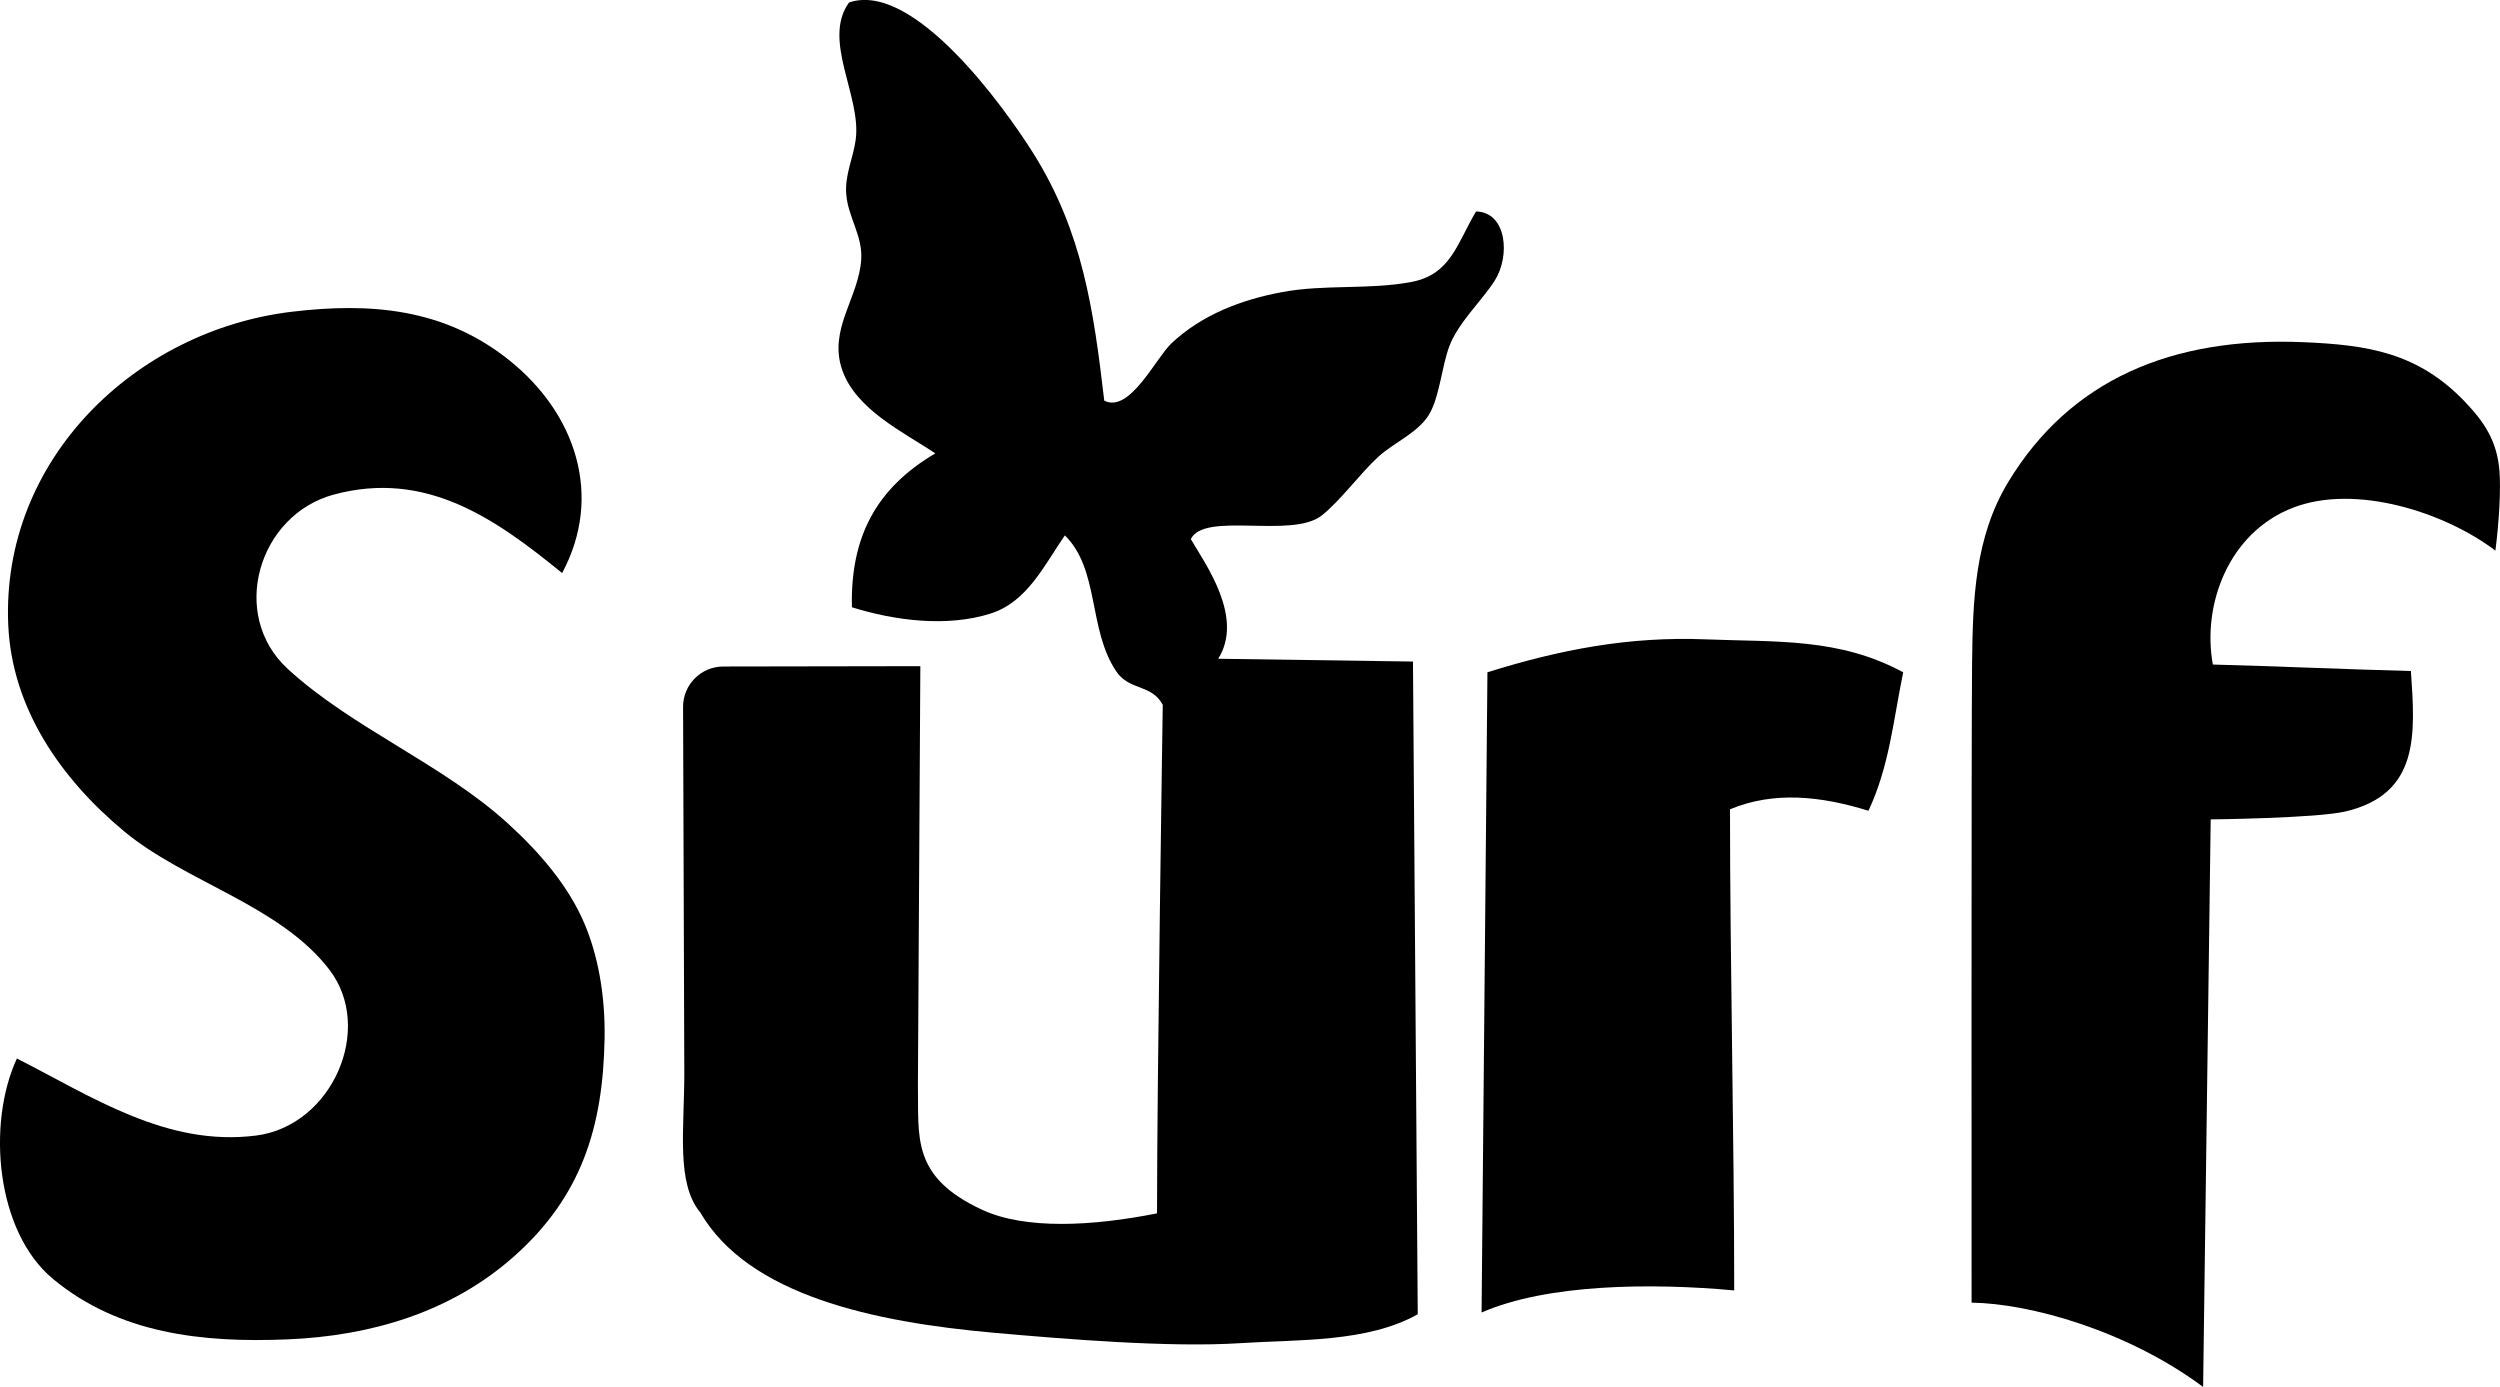
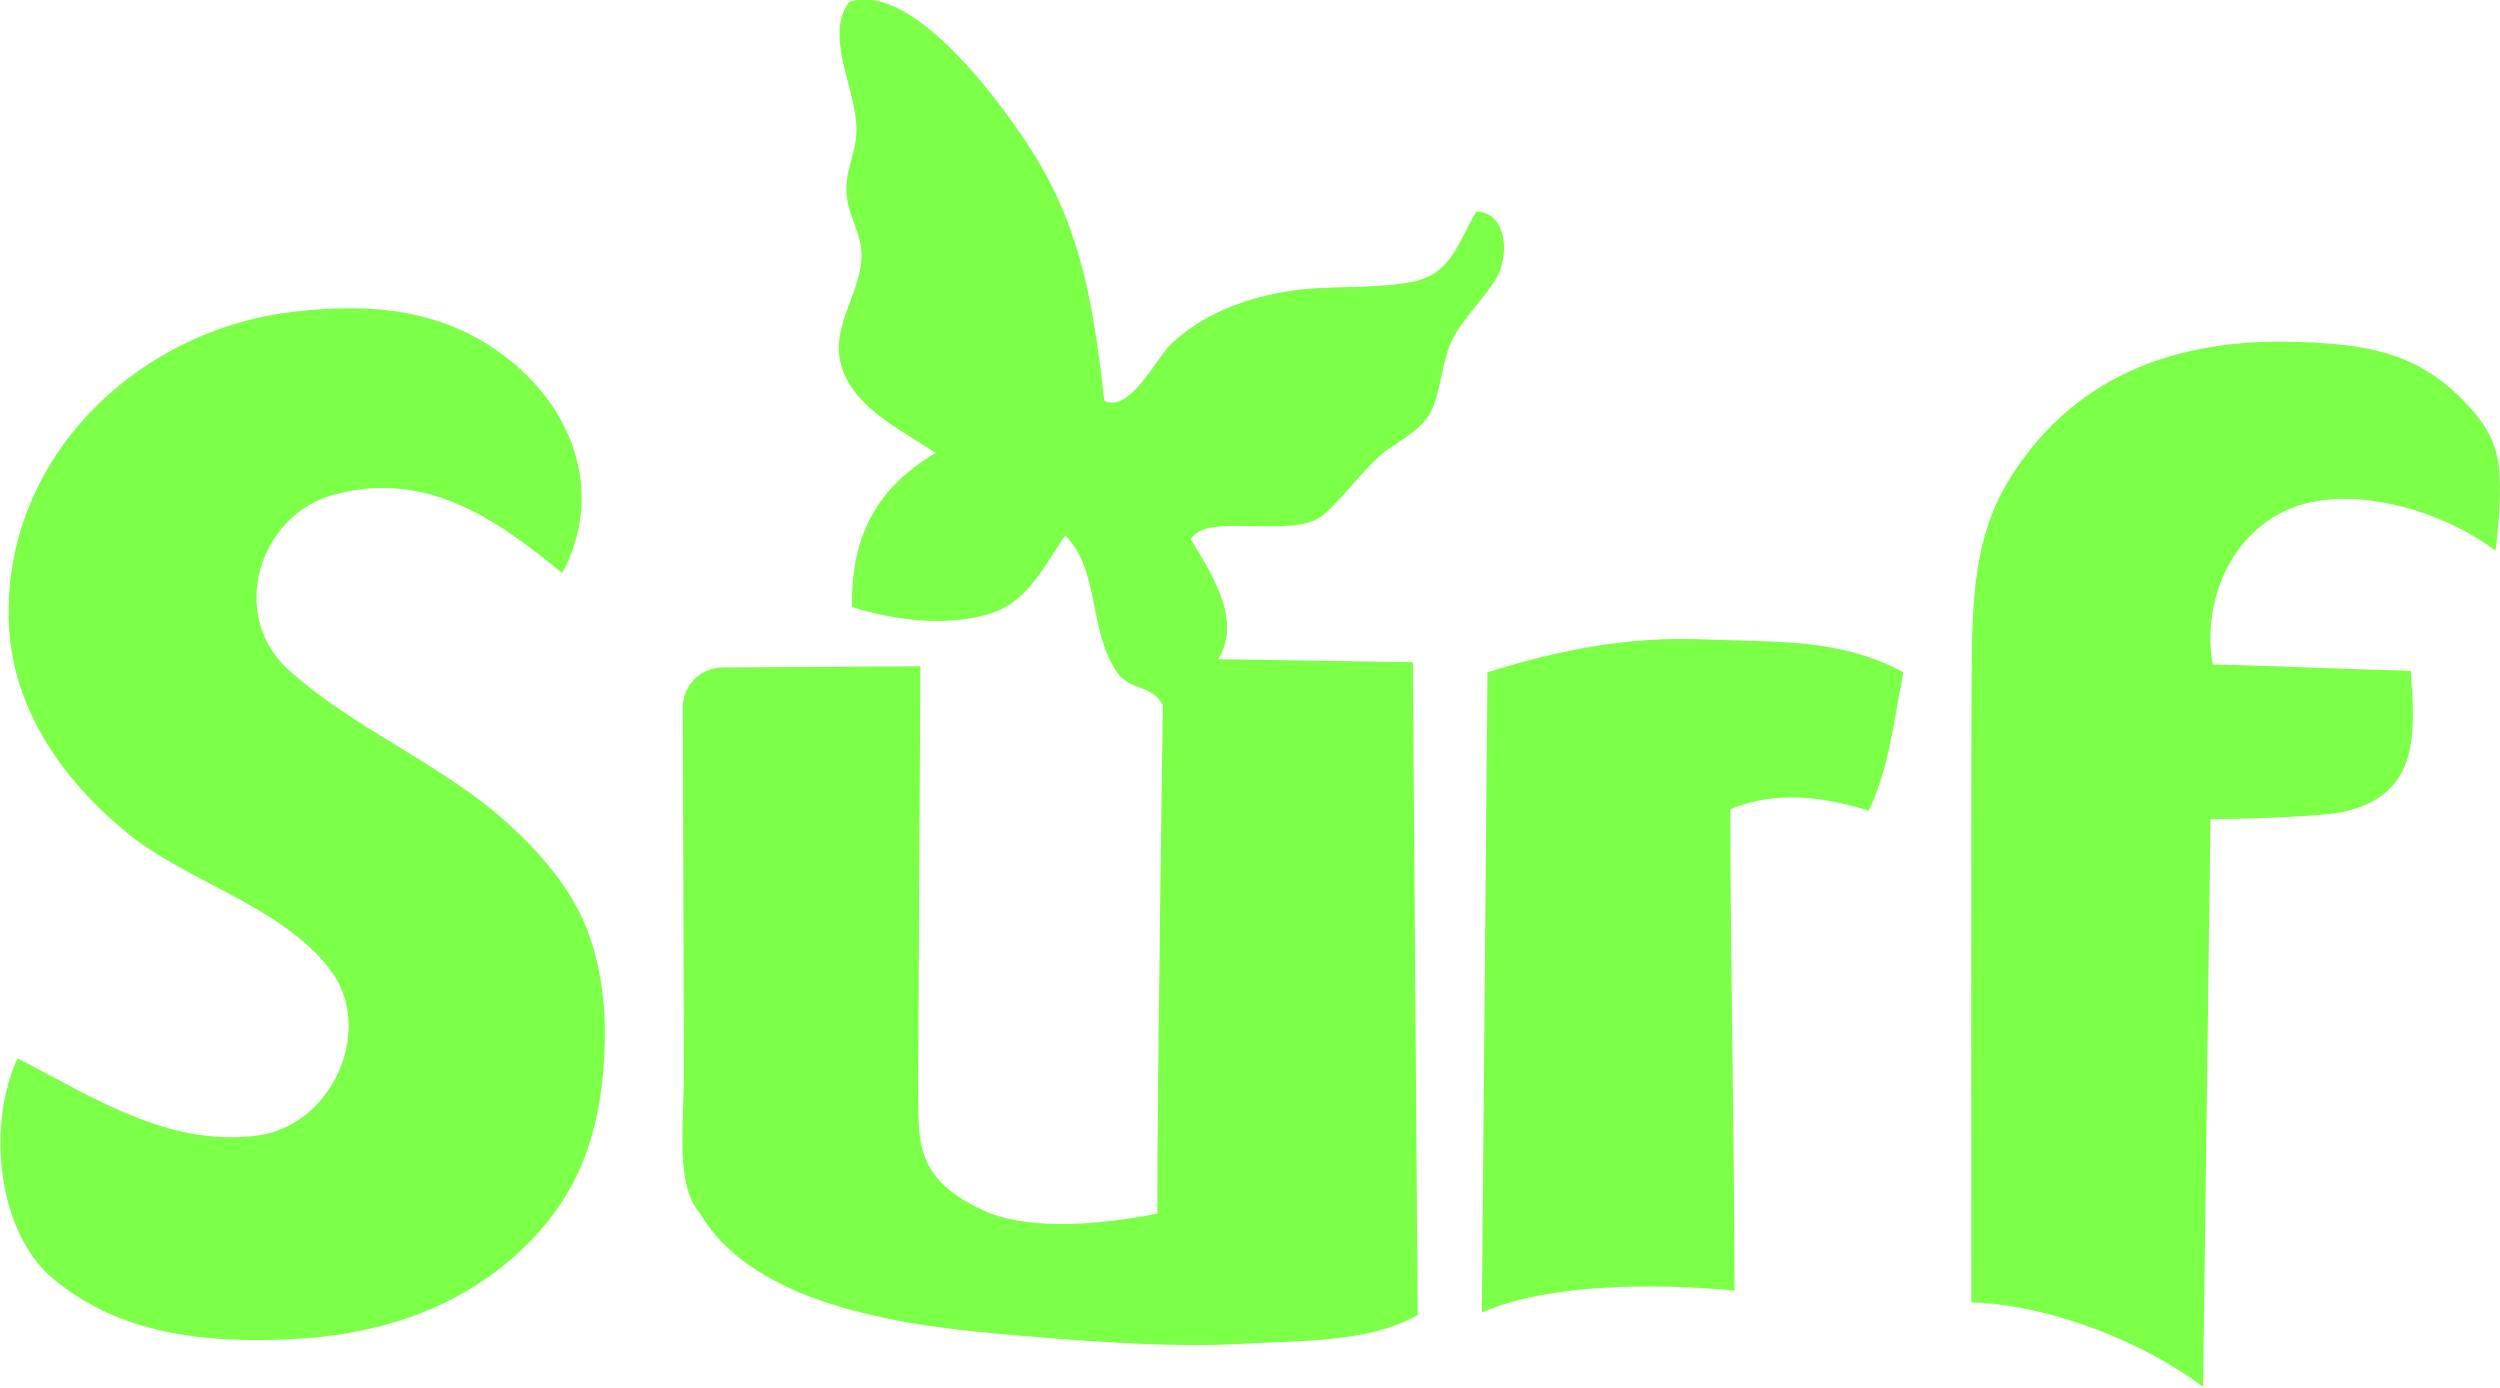
- <svg xmlns="http://www.w3.org/2000/svg" id="Layer_2" viewBox="0 0 670.13 371.77">
-   <defs>
-     <style>.cls-1{fill:#000;stroke-width:0px;}</style>
-   </defs>
+ <svg xmlns="http://www.w3.org/2000/svg" version="1.1" id="Layer_2_00000145759424042549031810000010014679247503764889_" x="0px" y="0px" viewBox="0 0 670.1 371.8" style="enable-background:new 0 0 670.1 371.8;" xml:space="preserve">
+   <style type="text/css">
+ 	.st0{fill:#7BFF47;}
+ </style>
  <g id="Layer_1-2">
-     <path class="cls-1" d="M246.7,178.6l-.65,111.89c.26,14.29-1.93,24.9,17.18,33.78,11.55,5.37,29.54,4.44,46.91.97,0-35.11,1.54-136.3,1.54-136.3-3.02-5.67-8.97-3.69-12.54-9.08-7.49-11.28-4.4-27.2-13.7-36.35-5.52,7.97-10.05,17.82-19.9,20.95-11.72,3.73-25.75,1.89-37.18-1.68-.45-18.92,6.58-31.96,22.36-41.26-8.73-5.78-21.4-11.83-25.01-22.48-3.67-10.84,4.46-19.16,5.14-29.46.43-6.44-3.56-11.33-4.02-17.62-.38-5.08,1.84-9.5,2.53-14.42,1.64-11.71-9.09-26.74-1.78-36.87,17.31-5.93,41.79,28.29,49.4,40.42,13.23,21.08,16.16,41.97,19.02,66.3,6.76,3.51,13.85-11.43,17.96-15.31,8.18-7.72,18.83-11.76,29.75-13.79,11.41-2.12,23.23-.58,34.53-2.69,10.62-1.98,12.26-10.21,17.41-18.92,8.3.19,9.2,11.99,5.02,18.53-3.55,5.55-9.74,11.21-12.16,17.57-1.95,5.13-2.51,12.6-5.02,17.57-2.71,5.37-9.6,8.09-13.9,11.97-4.7,4.24-10.39,12.01-15.33,15.88-8.02,6.28-31.49-1.17-35.06,6.32,4.05,6.89,14.29,21.04,7.34,32.06l52.21.75,1.28,174.96c-13.53,7.62-32.3,6.75-47.46,7.74-19,1.24-47.09-1.09-66.08-2.77-32.52-2.89-65.83-10.08-78.77-32.24-6.56-7.92-4.26-22.23-4.29-37.65-.03-15-.24-73.46-.33-97.88-.02-5.97,4.81-10.82,10.77-10.83l52.8-.09Z" />
-     <path class="cls-1" d="M150.68,153.61c-18-14.68-36.52-27.68-61.2-21.04-20.21,5.44-28.17,32.17-12.36,46.72,17.18,15.8,41.47,25.5,58.88,41.31,8.42,7.65,16.46,16.8,20.85,27.41,3.21,7.75,5.42,18.13,5.21,30.31-.41,23.65-6.11,42.35-24.32,58.5-16.88,14.97-38.36,21.27-60.62,22.2-22.91.96-45.23-1.51-62.94-16.22-15.25-12.67-17.76-41.53-9.65-59.07,20.38,10.38,40.21,23.68,64.09,20.66,20.37-2.58,31.82-28.6,19.68-44.45-13.25-17.3-38.51-23.4-55.03-37.1-16.98-14.09-30.08-33.02-31.06-55.32C.26,123.23,36.25,88.61,78.18,83.57c21.15-2.54,40.86-.92,58.21,12.9,18.04,14.36,25.33,36.57,14.29,57.14Z" />
-     <path class="cls-1" d="M668.9,147.6c-13.59-10.32-37.42-17.94-54.15-11.55-17.35,6.62-24.53,26.04-21.59,42.08,16.99.45,36.31,1.3,53.09,1.74,1.12,16.66,2.52,32.93-17.57,37.65-7.78,1.82-36.1,2.12-36.1,2.12l-2.03,152.13c-20.37-15.15-46.53-22.39-62.06-22.59,0,0-.09-152.16.13-171.32.19-16.96.67-33.77,9.72-48.7,16.57-27.33,43.74-38.91,79.01-37.44,17.36.72,30.79,2.81,43.37,15.96,5.4,5.64,8.65,10.73,9.27,18.63.39,5-.1,13.39-1.09,21.3Z" />
-     <path class="cls-1" d="M398.69,180.21c19.5-6.09,37.97-9.66,58.56-8.83,19.02.76,35.77-.44,52.9,8.83-2.69,13.22-3.74,25.24-9.31,37.12-12.82-3.99-25.44-5.28-37.11-.39,0,41.11,1.13,88.44,1.13,128.96-22.2-2.05-50.22-1.76-67.72,5.92l1.57-171.61Z" />
+     <path class="st0" d="M246.7,178.6l-0.6,111.9c0.3,14.3-1.9,24.9,17.2,33.8c11.5,5.4,29.5,4.4,46.9,1c0-35.1,1.5-136.3,1.5-136.3   c-3-5.7-9-3.7-12.5-9.1c-7.5-11.3-4.4-27.2-13.7-36.4c-5.5,8-10,17.8-19.9,20.9c-11.7,3.7-25.8,1.9-37.2-1.7   c-0.4-18.9,6.6-32,22.4-41.3c-8.7-5.8-21.4-11.8-25-22.5c-3.7-10.8,4.5-19.2,5.1-29.5c0.4-6.4-3.6-11.3-4-17.6   c-0.4-5.1,1.8-9.5,2.5-14.4c1.6-11.7-9.1-26.7-1.8-36.9C244.9-5.3,269.4,29,277,41.1c13.2,21.1,16.2,42,19,66.3   c6.8,3.5,13.9-11.4,18-15.3c8.2-7.7,18.8-11.8,29.8-13.8c11.4-2.1,23.2-0.6,34.5-2.7c10.6-2,12.3-10.2,17.4-18.9   c8.3,0.2,9.2,12,5,18.5c-3.5,5.6-9.7,11.2-12.2,17.6c-2,5.1-2.5,12.6-5,17.6c-2.7,5.4-9.6,8.1-13.9,12c-4.7,4.2-10.4,12-15.3,15.9   c-8,6.3-31.5-1.2-35.1,6.3c4,6.9,14.3,21,7.3,32.1l52.2,0.8l1.3,175c-13.5,7.6-32.3,6.8-47.5,7.7c-19,1.2-47.1-1.1-66.1-2.8   c-32.5-2.9-65.8-10.1-78.8-32.2c-6.6-7.9-4.3-22.2-4.3-37.6c0-15-0.2-73.5-0.3-97.9c0-6,4.8-10.8,10.8-10.8L246.7,178.6   L246.7,178.6z" />
+     <path class="st0" d="M150.7,153.6c-18-14.7-36.5-27.7-61.2-21c-20.2,5.4-28.2,32.2-12.4,46.7c17.2,15.8,41.5,25.5,58.9,41.3   c8.4,7.6,16.5,16.8,20.9,27.4c3.2,7.8,5.4,18.1,5.2,30.3c-0.4,23.6-6.1,42.4-24.3,58.5c-16.9,15-38.4,21.3-60.6,22.2   c-22.9,1-45.2-1.5-62.9-16.2c-15.2-12.7-17.8-41.5-9.6-59.1c20.4,10.4,40.2,23.7,64.1,20.7c20.4-2.6,31.8-28.6,19.7-44.5   c-13.2-17.3-38.5-23.4-55-37.1c-17-14.1-30.1-33-31.1-55.3c-2-44.3,34-78.9,76-83.9c21.2-2.5,40.9-0.9,58.2,12.9   C154.4,110.8,161.7,133,150.7,153.6z" />
+     <path class="st0" d="M668.9,147.6c-13.6-10.3-37.4-17.9-54.2-11.6c-17.3,6.6-24.5,26-21.6,42.1c17,0.4,36.3,1.3,53.1,1.7   c1.1,16.7,2.5,32.9-17.6,37.7c-7.8,1.8-36.1,2.1-36.1,2.1l-2,152.1c-20.4-15.1-46.5-22.4-62.1-22.6c0,0-0.1-152.2,0.1-171.3   c0.2-17,0.7-33.8,9.7-48.7c16.6-27.3,43.7-38.9,79-37.4c17.4,0.7,30.8,2.8,43.4,16c5.4,5.6,8.7,10.7,9.3,18.6   C670.4,131.3,669.9,139.7,668.9,147.6L668.9,147.6z" />
+     <path class="st0" d="M398.7,180.2c19.5-6.1,38-9.7,58.6-8.8c19,0.8,35.8-0.4,52.9,8.8c-2.7,13.2-3.7,25.2-9.3,37.1   c-12.8-4-25.4-5.3-37.1-0.4c0,41.1,1.1,88.4,1.1,129c-22.2-2-50.2-1.8-67.7,5.9L398.7,180.2L398.7,180.2z" />
  </g>
</svg>
